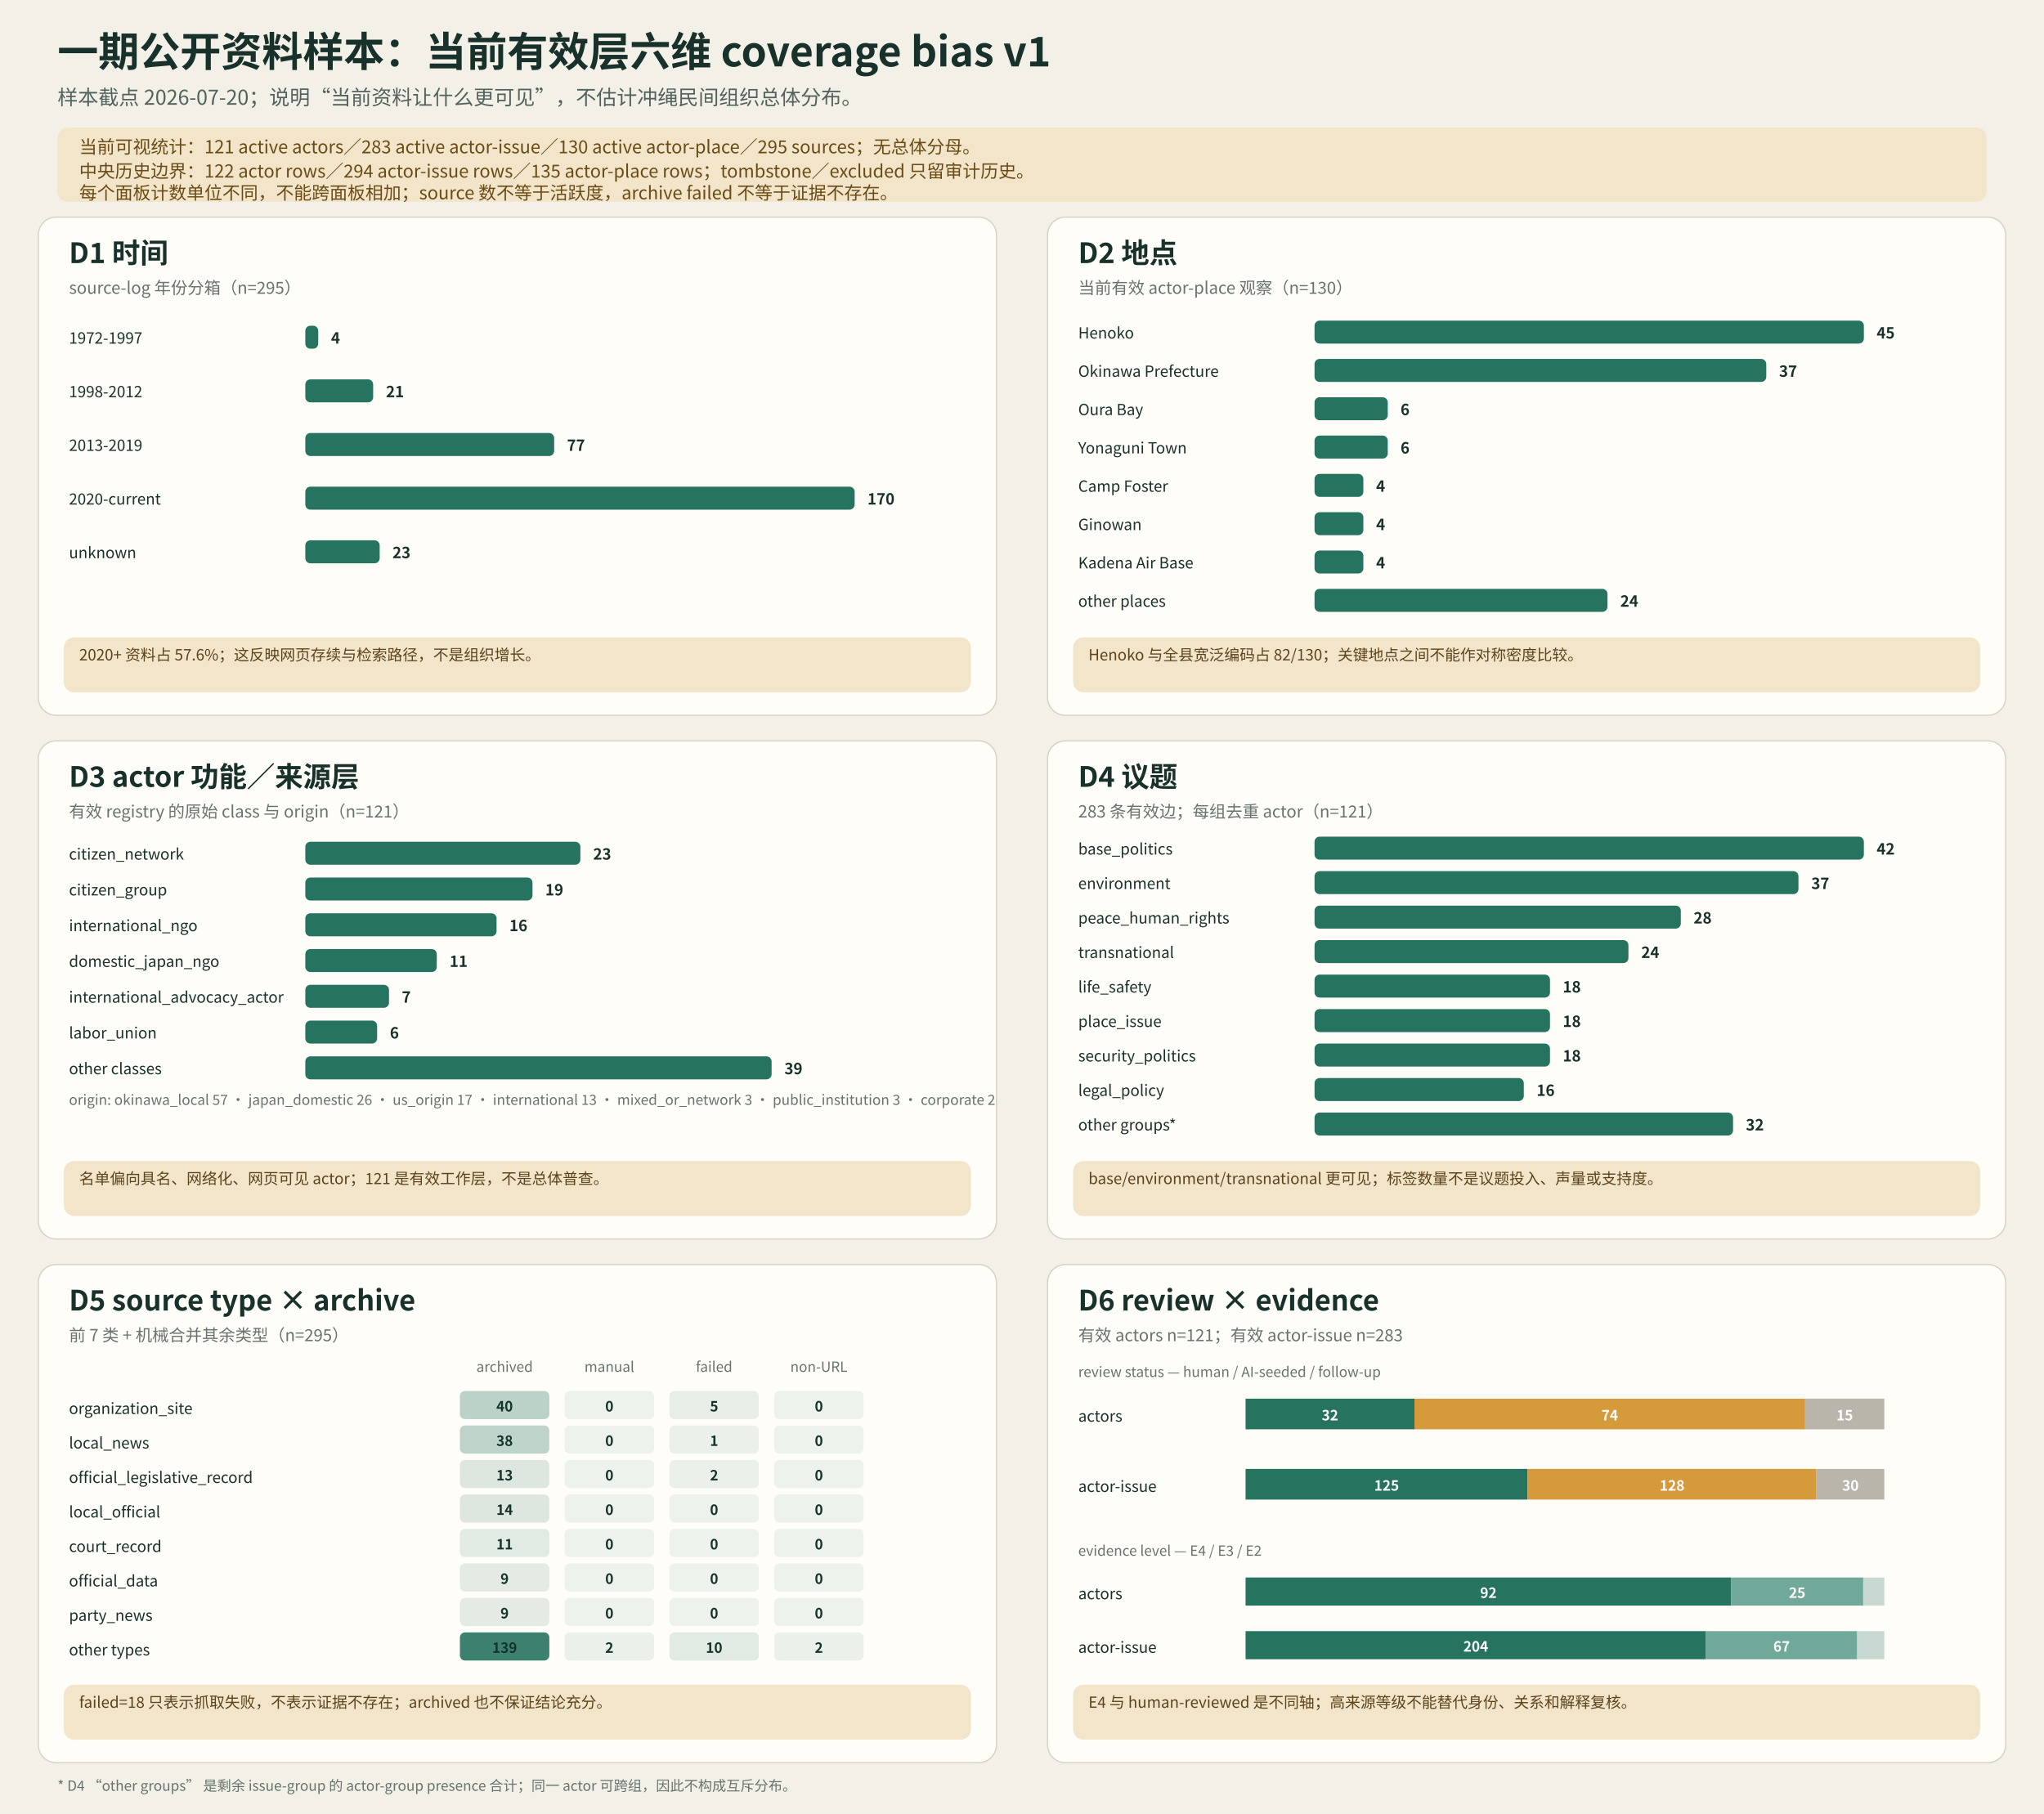
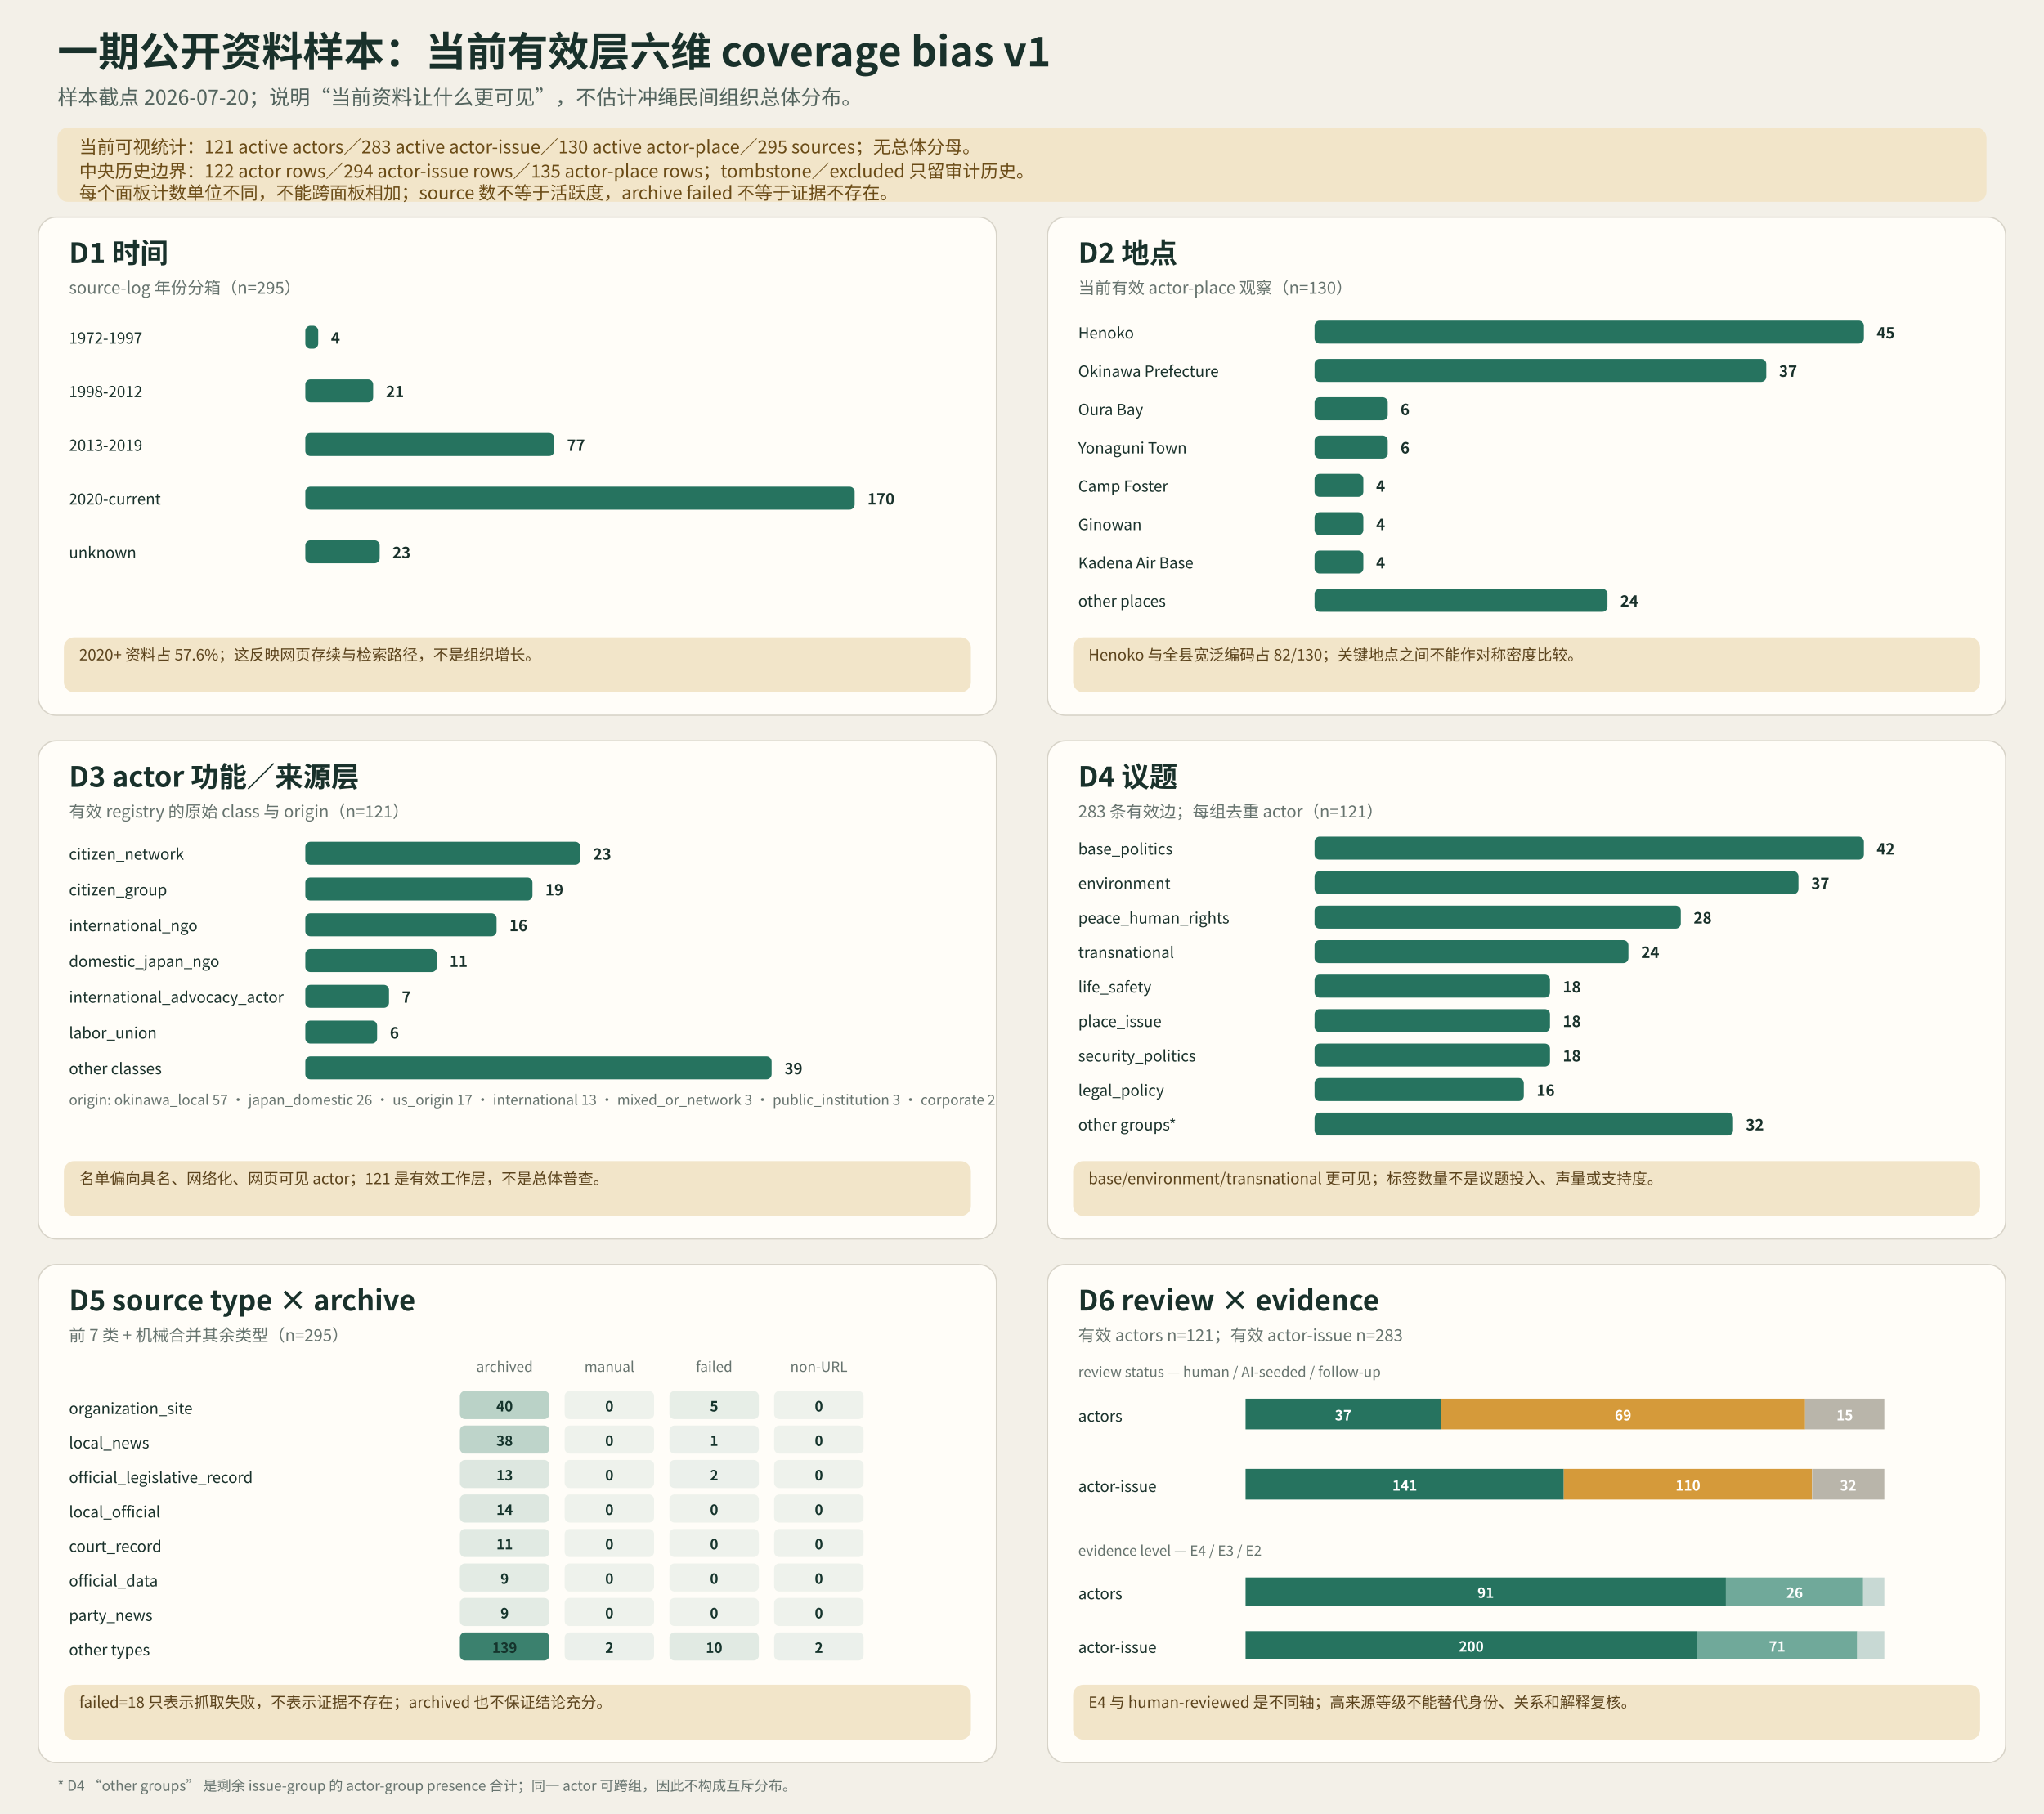
<svg xmlns="http://www.w3.org/2000/svg" width="1600" height="1420" viewBox="0 0 1600 1420" role="img" aria-labelledby="title desc">
  <rect width="1600" height="1420" fill="#f3f0e8" />
  <style>
text{font-family:"Noto Sans CJK SC","Microsoft YaHei",Arial,sans-serif;fill:#19312b} .title{font-size:32px;font-weight:700} .subtitle{font-size:16px;fill:#52635d} .sample{font-size:14px;fill:#6a4b16} .panel{fill:#fffdf8;stroke:#d7d3c8;stroke-width:1} .ph{font-size:22px;font-weight:700} .sub{font-size:13px;fill:#66736e} .lab{font-size:12px} .mini{font-size:11px;fill:#66736e} .val{font-size:12px;font-weight:700} .bar{fill:#26735f} .cell{font-size:11px;font-weight:700;fill:#15342c} .inside{font-size:11px;font-weight:700;fill:#ffffff} .note-bg{fill:#f2e5c9} .note{font-size:12px;fill:#5b431c}
</style>
  <text x="45" y="52" class="title">一期公开资料样本：当前有效层六维 coverage bias v1</text>
  <text x="45" y="82" class="subtitle">样本截点 2026-07-20；说明“当前资料让什么更可见”，不估计冲绳民间组织总体分布。</text>
  <rect x="45" y="100" width="1510" height="58" rx="8" fill="#f2e5c9" />
  <text x="62" y="120" class="sample">当前可视统计：121 active actors／283 active actor-issue／130 active actor-place／295 sources；无总体分母。</text>
  <text x="62" y="139" class="sample">中央历史边界：122 actor rows／294 actor-issue rows／135 actor-place rows；tombstone／excluded 只留审计历史。</text>
  <text x="62" y="156" class="sample">每个面板计数单位不同，不能跨面板相加；source 数不等于活跃度，archive failed 不等于证据不存在。</text>
  <g transform="translate(30,170)">
    <rect width="750" height="390" rx="14" class="panel" />
    <text x="24" y="36" class="ph">D1 时间</text>
    <text x="24" y="60" class="sub">source-log 年份分箱（n=295）</text>
    <text x="24" y="99" class="lab">1972-1997</text>
    <rect x="209" y="85" width="10.1" height="18" rx="4" class="bar" />
    <text x="229.1" y="99" class="val">4</text>
    <text x="24" y="141" class="lab">1998-2012</text>
    <rect x="209" y="127" width="53.1" height="18" rx="4" class="bar" />
    <text x="272.1" y="141" class="val">21</text>
    <text x="24" y="183" class="lab">2013-2019</text>
    <rect x="209" y="169" width="194.8" height="18" rx="4" class="bar" />
    <text x="413.8" y="183" class="val">77</text>
    <text x="24" y="225" class="lab">2020-current</text>
    <rect x="209" y="211" width="430.0" height="18" rx="4" class="bar" />
    <text x="649.0" y="225" class="val">170</text>
    <text x="24" y="267" class="lab">unknown</text>
    <rect x="209" y="253" width="58.2" height="18" rx="4" class="bar" />
    <text x="277.2" y="267" class="val">23</text>
    <rect x="20" y="329" width="710" height="43" rx="8" class="note-bg" />
    <text x="32" y="347" class="note">2020+ 资料占 57.6%；这反映网页存续与检索路径，不是组织增长。</text>
    <text x="32" y="365" class="note" />
  </g>
  <g transform="translate(820,170)">
    <rect width="750" height="390" rx="14" class="panel" />
    <text x="24" y="36" class="ph">D2 地点</text>
    <text x="24" y="60" class="sub">当前有效 actor-place 观察（n=130）</text>
    <text x="24" y="95" class="lab">Henoko</text>
    <rect x="209" y="81" width="430.0" height="18" rx="4" class="bar" />
    <text x="649.0" y="95" class="val">45</text>
    <text x="24" y="125" class="lab">Okinawa Prefecture</text>
    <rect x="209" y="111" width="353.6" height="18" rx="4" class="bar" />
    <text x="572.6" y="125" class="val">37</text>
    <text x="24" y="155" class="lab">Oura Bay</text>
    <rect x="209" y="141" width="57.3" height="18" rx="4" class="bar" />
    <text x="276.3" y="155" class="val">6</text>
    <text x="24" y="185" class="lab">Yonaguni Town</text>
    <rect x="209" y="171" width="57.3" height="18" rx="4" class="bar" />
    <text x="276.3" y="185" class="val">6</text>
    <text x="24" y="215" class="lab">Camp Foster</text>
    <rect x="209" y="201" width="38.2" height="18" rx="4" class="bar" />
    <text x="257.2" y="215" class="val">4</text>
    <text x="24" y="245" class="lab">Ginowan</text>
    <rect x="209" y="231" width="38.2" height="18" rx="4" class="bar" />
    <text x="257.2" y="245" class="val">4</text>
    <text x="24" y="275" class="lab">Kadena Air Base</text>
    <rect x="209" y="261" width="38.2" height="18" rx="4" class="bar" />
    <text x="257.2" y="275" class="val">4</text>
    <text x="24" y="305" class="lab">other places</text>
    <rect x="209" y="291" width="229.3" height="18" rx="4" class="bar" />
    <text x="448.3" y="305" class="val">24</text>
    <rect x="20" y="329" width="710" height="43" rx="8" class="note-bg" />
    <text x="32" y="347" class="note">Henoko 与全县宽泛编码占 82/130；关键地点之间不能作对称密度比较。</text>
    <text x="32" y="365" class="note" />
  </g>
  <g transform="translate(30,580)">
    <rect width="750" height="390" rx="14" class="panel" />
    <text x="24" y="36" class="ph">D3 actor 功能／来源层</text>
    <text x="24" y="60" class="sub">有效 registry 的原始 class 与 origin（n=121）</text>
    <text x="24" y="93" class="lab">citizen_network</text>
    <rect x="209" y="79" width="215.3" height="18" rx="4" class="bar" />
    <text x="434.3" y="93" class="val">23</text>
    <text x="24" y="121" class="lab">citizen_group</text>
    <rect x="209" y="107" width="177.8" height="18" rx="4" class="bar" />
    <text x="396.8" y="121" class="val">19</text>
    <text x="24" y="149" class="lab">international_ngo</text>
    <rect x="209" y="135" width="149.7" height="18" rx="4" class="bar" />
    <text x="368.7" y="149" class="val">16</text>
    <text x="24" y="177" class="lab">domestic_japan_ngo</text>
    <rect x="209" y="163" width="102.9" height="18" rx="4" class="bar" />
    <text x="321.9" y="177" class="val">11</text>
    <text x="24" y="205" class="lab">international_advocacy_actor</text>
    <rect x="209" y="191" width="65.5" height="18" rx="4" class="bar" />
    <text x="284.5" y="205" class="val">7</text>
    <text x="24" y="233" class="lab">labor_union</text>
    <rect x="209" y="219" width="56.2" height="18" rx="4" class="bar" />
    <text x="275.2" y="233" class="val">6</text>
    <text x="24" y="261" class="lab">other classes</text>
    <rect x="209" y="247" width="365.0" height="18" rx="4" class="bar" />
    <text x="584.0" y="261" class="val">39</text>
    <text x="24" y="285" class="mini">origin: okinawa_local 57 · japan_domestic 26 · us_origin 17 · international 13 · mixed_or_network 3 · public_institution 3 · corporate 2</text>
    <rect x="20" y="329" width="710" height="43" rx="8" class="note-bg" />
    <text x="32" y="347" class="note">名单偏向具名、网络化、网页可见 actor；121 是有效工作层，不是总体普查。</text>
    <text x="32" y="365" class="note" />
  </g>
  <g transform="translate(820,580)">
    <rect width="750" height="390" rx="14" class="panel" />
    <text x="24" y="36" class="ph">D4 议题</text>
    <text x="24" y="60" class="sub">283 条有效边；每组去重 actor（n=121）</text>
    <text x="24" y="89" class="lab">base_politics</text>
    <rect x="209" y="75" width="430.0" height="18" rx="4" class="bar" />
    <text x="649.0" y="89" class="val">42</text>
    <text x="24" y="116" class="lab">environment</text>
    <rect x="209" y="102" width="378.8" height="18" rx="4" class="bar" />
    <text x="597.8" y="116" class="val">37</text>
    <text x="24" y="143" class="lab">peace_human_rights</text>
    <rect x="209" y="129" width="286.7" height="18" rx="4" class="bar" />
    <text x="505.7" y="143" class="val">28</text>
    <text x="24" y="170" class="lab">transnational</text>
    <rect x="209" y="156" width="245.7" height="18" rx="4" class="bar" />
    <text x="464.7" y="170" class="val">24</text>
    <text x="24" y="197" class="lab">life_safety</text>
    <rect x="209" y="183" width="184.3" height="18" rx="4" class="bar" />
    <text x="403.3" y="197" class="val">18</text>
    <text x="24" y="224" class="lab">place_issue</text>
    <rect x="209" y="210" width="184.3" height="18" rx="4" class="bar" />
    <text x="403.3" y="224" class="val">18</text>
    <text x="24" y="251" class="lab">security_politics</text>
    <rect x="209" y="237" width="184.3" height="18" rx="4" class="bar" />
    <text x="403.3" y="251" class="val">18</text>
    <text x="24" y="278" class="lab">legal_policy</text>
    <rect x="209" y="264" width="163.8" height="18" rx="4" class="bar" />
    <text x="382.8" y="278" class="val">16</text>
    <text x="24" y="305" class="lab">other groups*</text>
    <rect x="209" y="291" width="327.6" height="18" rx="4" class="bar" />
    <text x="546.6" y="305" class="val">32</text>
    <rect x="20" y="329" width="710" height="43" rx="8" class="note-bg" />
    <text x="32" y="347" class="note">base/environment/transnational 更可见；标签数量不是议题投入、声量或支持度。</text>
    <text x="32" y="365" class="note" />
  </g>
  <g transform="translate(30,990)">
    <rect width="750" height="390" rx="14" class="panel" />
    <text x="24" y="36" class="ph">D5 source type × archive</text>
    <text x="24" y="60" class="sub">前 7 类 + 机械合并其余类型（n=295）</text>
    <text x="365" y="84" text-anchor="middle" class="mini">archived</text>
    <text x="447" y="84" text-anchor="middle" class="mini">manual</text>
    <text x="529" y="84" text-anchor="middle" class="mini">failed</text>
    <text x="611" y="84" text-anchor="middle" class="mini">non-URL</text>
    <text x="24" y="117" class="lab">organization_site</text>
    <rect x="330" y="99" width="70" height="22" rx="4" fill="#26735f" opacity="0.32" />
    <text x="365" y="115" text-anchor="middle" class="cell">40</text>
    <rect x="412" y="99" width="70" height="22" rx="4" fill="#26735f" opacity="0.08" />
    <text x="447" y="115" text-anchor="middle" class="cell">0</text>
    <rect x="494" y="99" width="70" height="22" rx="4" fill="#26735f" opacity="0.11" />
    <text x="529" y="115" text-anchor="middle" class="cell">5</text>
    <rect x="576" y="99" width="70" height="22" rx="4" fill="#26735f" opacity="0.08" />
    <text x="611" y="115" text-anchor="middle" class="cell">0</text>
    <text x="24" y="144" class="lab">local_news</text>
    <rect x="330" y="126" width="70" height="22" rx="4" fill="#26735f" opacity="0.30" />
    <text x="365" y="142" text-anchor="middle" class="cell">38</text>
    <rect x="412" y="126" width="70" height="22" rx="4" fill="#26735f" opacity="0.08" />
    <text x="447" y="142" text-anchor="middle" class="cell">0</text>
    <rect x="494" y="126" width="70" height="22" rx="4" fill="#26735f" opacity="0.09" />
    <text x="529" y="142" text-anchor="middle" class="cell">1</text>
    <rect x="576" y="126" width="70" height="22" rx="4" fill="#26735f" opacity="0.08" />
    <text x="611" y="142" text-anchor="middle" class="cell">0</text>
    <text x="24" y="171" class="lab">official_legislative_record</text>
    <rect x="330" y="153" width="70" height="22" rx="4" fill="#26735f" opacity="0.16" />
    <text x="365" y="169" text-anchor="middle" class="cell">13</text>
    <rect x="412" y="153" width="70" height="22" rx="4" fill="#26735f" opacity="0.08" />
    <text x="447" y="169" text-anchor="middle" class="cell">0</text>
    <rect x="494" y="153" width="70" height="22" rx="4" fill="#26735f" opacity="0.09" />
    <text x="529" y="169" text-anchor="middle" class="cell">2</text>
    <rect x="576" y="153" width="70" height="22" rx="4" fill="#26735f" opacity="0.08" />
    <text x="611" y="169" text-anchor="middle" class="cell">0</text>
    <text x="24" y="198" class="lab">local_official</text>
    <rect x="330" y="180" width="70" height="22" rx="4" fill="#26735f" opacity="0.16" />
    <text x="365" y="196" text-anchor="middle" class="cell">14</text>
    <rect x="412" y="180" width="70" height="22" rx="4" fill="#26735f" opacity="0.08" />
    <text x="447" y="196" text-anchor="middle" class="cell">0</text>
    <rect x="494" y="180" width="70" height="22" rx="4" fill="#26735f" opacity="0.08" />
    <text x="529" y="196" text-anchor="middle" class="cell">0</text>
    <rect x="576" y="180" width="70" height="22" rx="4" fill="#26735f" opacity="0.08" />
    <text x="611" y="196" text-anchor="middle" class="cell">0</text>
    <text x="24" y="225" class="lab">court_record</text>
    <rect x="330" y="207" width="70" height="22" rx="4" fill="#26735f" opacity="0.14" />
    <text x="365" y="223" text-anchor="middle" class="cell">11</text>
    <rect x="412" y="207" width="70" height="22" rx="4" fill="#26735f" opacity="0.08" />
    <text x="447" y="223" text-anchor="middle" class="cell">0</text>
    <rect x="494" y="207" width="70" height="22" rx="4" fill="#26735f" opacity="0.08" />
    <text x="529" y="223" text-anchor="middle" class="cell">0</text>
    <rect x="576" y="207" width="70" height="22" rx="4" fill="#26735f" opacity="0.08" />
    <text x="611" y="223" text-anchor="middle" class="cell">0</text>
    <text x="24" y="252" class="lab">official_data</text>
    <rect x="330" y="234" width="70" height="22" rx="4" fill="#26735f" opacity="0.13" />
    <text x="365" y="250" text-anchor="middle" class="cell">9</text>
    <rect x="412" y="234" width="70" height="22" rx="4" fill="#26735f" opacity="0.08" />
    <text x="447" y="250" text-anchor="middle" class="cell">0</text>
    <rect x="494" y="234" width="70" height="22" rx="4" fill="#26735f" opacity="0.08" />
    <text x="529" y="250" text-anchor="middle" class="cell">0</text>
    <rect x="576" y="234" width="70" height="22" rx="4" fill="#26735f" opacity="0.08" />
    <text x="611" y="250" text-anchor="middle" class="cell">0</text>
    <text x="24" y="279" class="lab">party_news</text>
    <rect x="330" y="261" width="70" height="22" rx="4" fill="#26735f" opacity="0.13" />
    <text x="365" y="277" text-anchor="middle" class="cell">9</text>
    <rect x="412" y="261" width="70" height="22" rx="4" fill="#26735f" opacity="0.08" />
    <text x="447" y="277" text-anchor="middle" class="cell">0</text>
    <rect x="494" y="261" width="70" height="22" rx="4" fill="#26735f" opacity="0.08" />
    <text x="529" y="277" text-anchor="middle" class="cell">0</text>
    <rect x="576" y="261" width="70" height="22" rx="4" fill="#26735f" opacity="0.08" />
    <text x="611" y="277" text-anchor="middle" class="cell">0</text>
    <text x="24" y="306" class="lab">other types</text>
    <rect x="330" y="288" width="70" height="22" rx="4" fill="#26735f" opacity="0.90" />
    <text x="365" y="304" text-anchor="middle" class="cell">139</text>
    <rect x="412" y="288" width="70" height="22" rx="4" fill="#26735f" opacity="0.09" />
    <text x="447" y="304" text-anchor="middle" class="cell">2</text>
    <rect x="494" y="288" width="70" height="22" rx="4" fill="#26735f" opacity="0.14" />
    <text x="529" y="304" text-anchor="middle" class="cell">10</text>
    <rect x="576" y="288" width="70" height="22" rx="4" fill="#26735f" opacity="0.09" />
    <text x="611" y="304" text-anchor="middle" class="cell">2</text>
    <rect x="20" y="329" width="710" height="43" rx="8" class="note-bg" />
    <text x="32" y="347" class="note">failed=18 只表示抓取失败，不表示证据不存在；archived 也不保证结论充分。</text>
    <text x="32" y="365" class="note" />
  </g>
  <g transform="translate(820,990)">
    <rect width="750" height="390" rx="14" class="panel" />
    <text x="24" y="36" class="ph">D6 review × evidence</text>
    <text x="24" y="60" class="sub">有效 actors n=121；有效 actor-issue n=283</text>
    <text x="24" y="88" class="mini">review status — human / AI-seeded / follow-up</text>
    <text x="24" y="123" class="lab">actors</text>
-     <rect x="155.0" y="105" width="132.2" height="24" fill="#26735f" />
-     <text x="221.1" y="122" text-anchor="middle" class="inside">32</text>
-     <rect x="287.2" y="105" width="305.8" height="24" fill="#d59a3a" />
-     <text x="440.1" y="122" text-anchor="middle" class="inside">74</text>
+     <rect x="155.0" y="105" width="152.9" height="24" fill="#26735f" />
+     <text x="231.4" y="122" text-anchor="middle" class="inside">37</text>
+     <rect x="307.9" y="105" width="285.1" height="24" fill="#d59a3a" />
+     <text x="450.5" y="122" text-anchor="middle" class="inside">69</text>
    <rect x="593.0" y="105" width="62.0" height="24" fill="#b9b5aa" />
    <text x="624.0" y="122" text-anchor="middle" class="inside">15</text>
    <text x="24" y="178" class="lab">actor-issue</text>
-     <rect x="155.0" y="160" width="220.8" height="24" fill="#26735f" />
-     <text x="265.4" y="177" text-anchor="middle" class="inside">125</text>
-     <rect x="375.8" y="160" width="226.1" height="24" fill="#d59a3a" />
-     <text x="488.9" y="177" text-anchor="middle" class="inside">128</text>
-     <rect x="602.0" y="160" width="53.0" height="24" fill="#b9b5aa" />
-     <text x="628.5" y="177" text-anchor="middle" class="inside">30</text>
+     <rect x="155.0" y="160" width="249.1" height="24" fill="#26735f" />
+     <text x="279.6" y="177" text-anchor="middle" class="inside">141</text>
+     <rect x="404.1" y="160" width="194.3" height="24" fill="#d59a3a" />
+     <text x="501.3" y="177" text-anchor="middle" class="inside">110</text>
+     <rect x="598.5" y="160" width="56.5" height="24" fill="#b9b5aa" />
+     <text x="626.7" y="177" text-anchor="middle" class="inside">32</text>
    <text x="24" y="228" class="mini">evidence level — E4 / E3 / E2</text>
    <text x="24" y="262" class="lab">actors</text>
-     <rect x="155.0" y="245" width="380.2" height="22" fill="#26735f" />
-     <text x="345.1" y="261" text-anchor="middle" class="inside">92</text>
-     <rect x="535.2" y="245" width="103.3" height="22" fill="#70a99a" />
-     <text x="586.8" y="261" text-anchor="middle" class="inside">25</text>
+     <rect x="155.0" y="245" width="376.0" height="22" fill="#26735f" />
+     <text x="343.0" y="261" text-anchor="middle" class="inside">91</text>
+     <rect x="531.0" y="245" width="107.4" height="22" fill="#70a99a" />
+     <text x="584.8" y="261" text-anchor="middle" class="inside">26</text>
    <rect x="638.5" y="245" width="16.5" height="22" fill="#c8d9d4" />
    <text x="24" y="304" class="lab">actor-issue</text>
-     <rect x="155.0" y="287" width="360.4" height="22" fill="#26735f" />
-     <text x="335.2" y="303" text-anchor="middle" class="inside">204</text>
-     <rect x="515.4" y="287" width="118.4" height="22" fill="#70a99a" />
-     <text x="574.6" y="303" text-anchor="middle" class="inside">67</text>
+     <rect x="155.0" y="287" width="353.4" height="22" fill="#26735f" />
+     <text x="331.7" y="303" text-anchor="middle" class="inside">200</text>
+     <rect x="508.4" y="287" width="125.4" height="22" fill="#70a99a" />
+     <text x="571.1" y="303" text-anchor="middle" class="inside">71</text>
    <rect x="633.8" y="287" width="21.2" height="22" fill="#c8d9d4" />
    <rect x="20" y="329" width="710" height="43" rx="8" class="note-bg" />
    <text x="32" y="347" class="note">E4 与 human-reviewed 是不同轴；高来源等级不能替代身份、关系和解释复核。</text>
    <text x="32" y="365" class="note" />
  </g>
  <text x="45" y="1402" class="mini">* D4 “other groups” 是剩余 issue-group 的 actor-group presence 合计；同一 actor 可跨组，因此不构成互斥分布。</text>
</svg>
